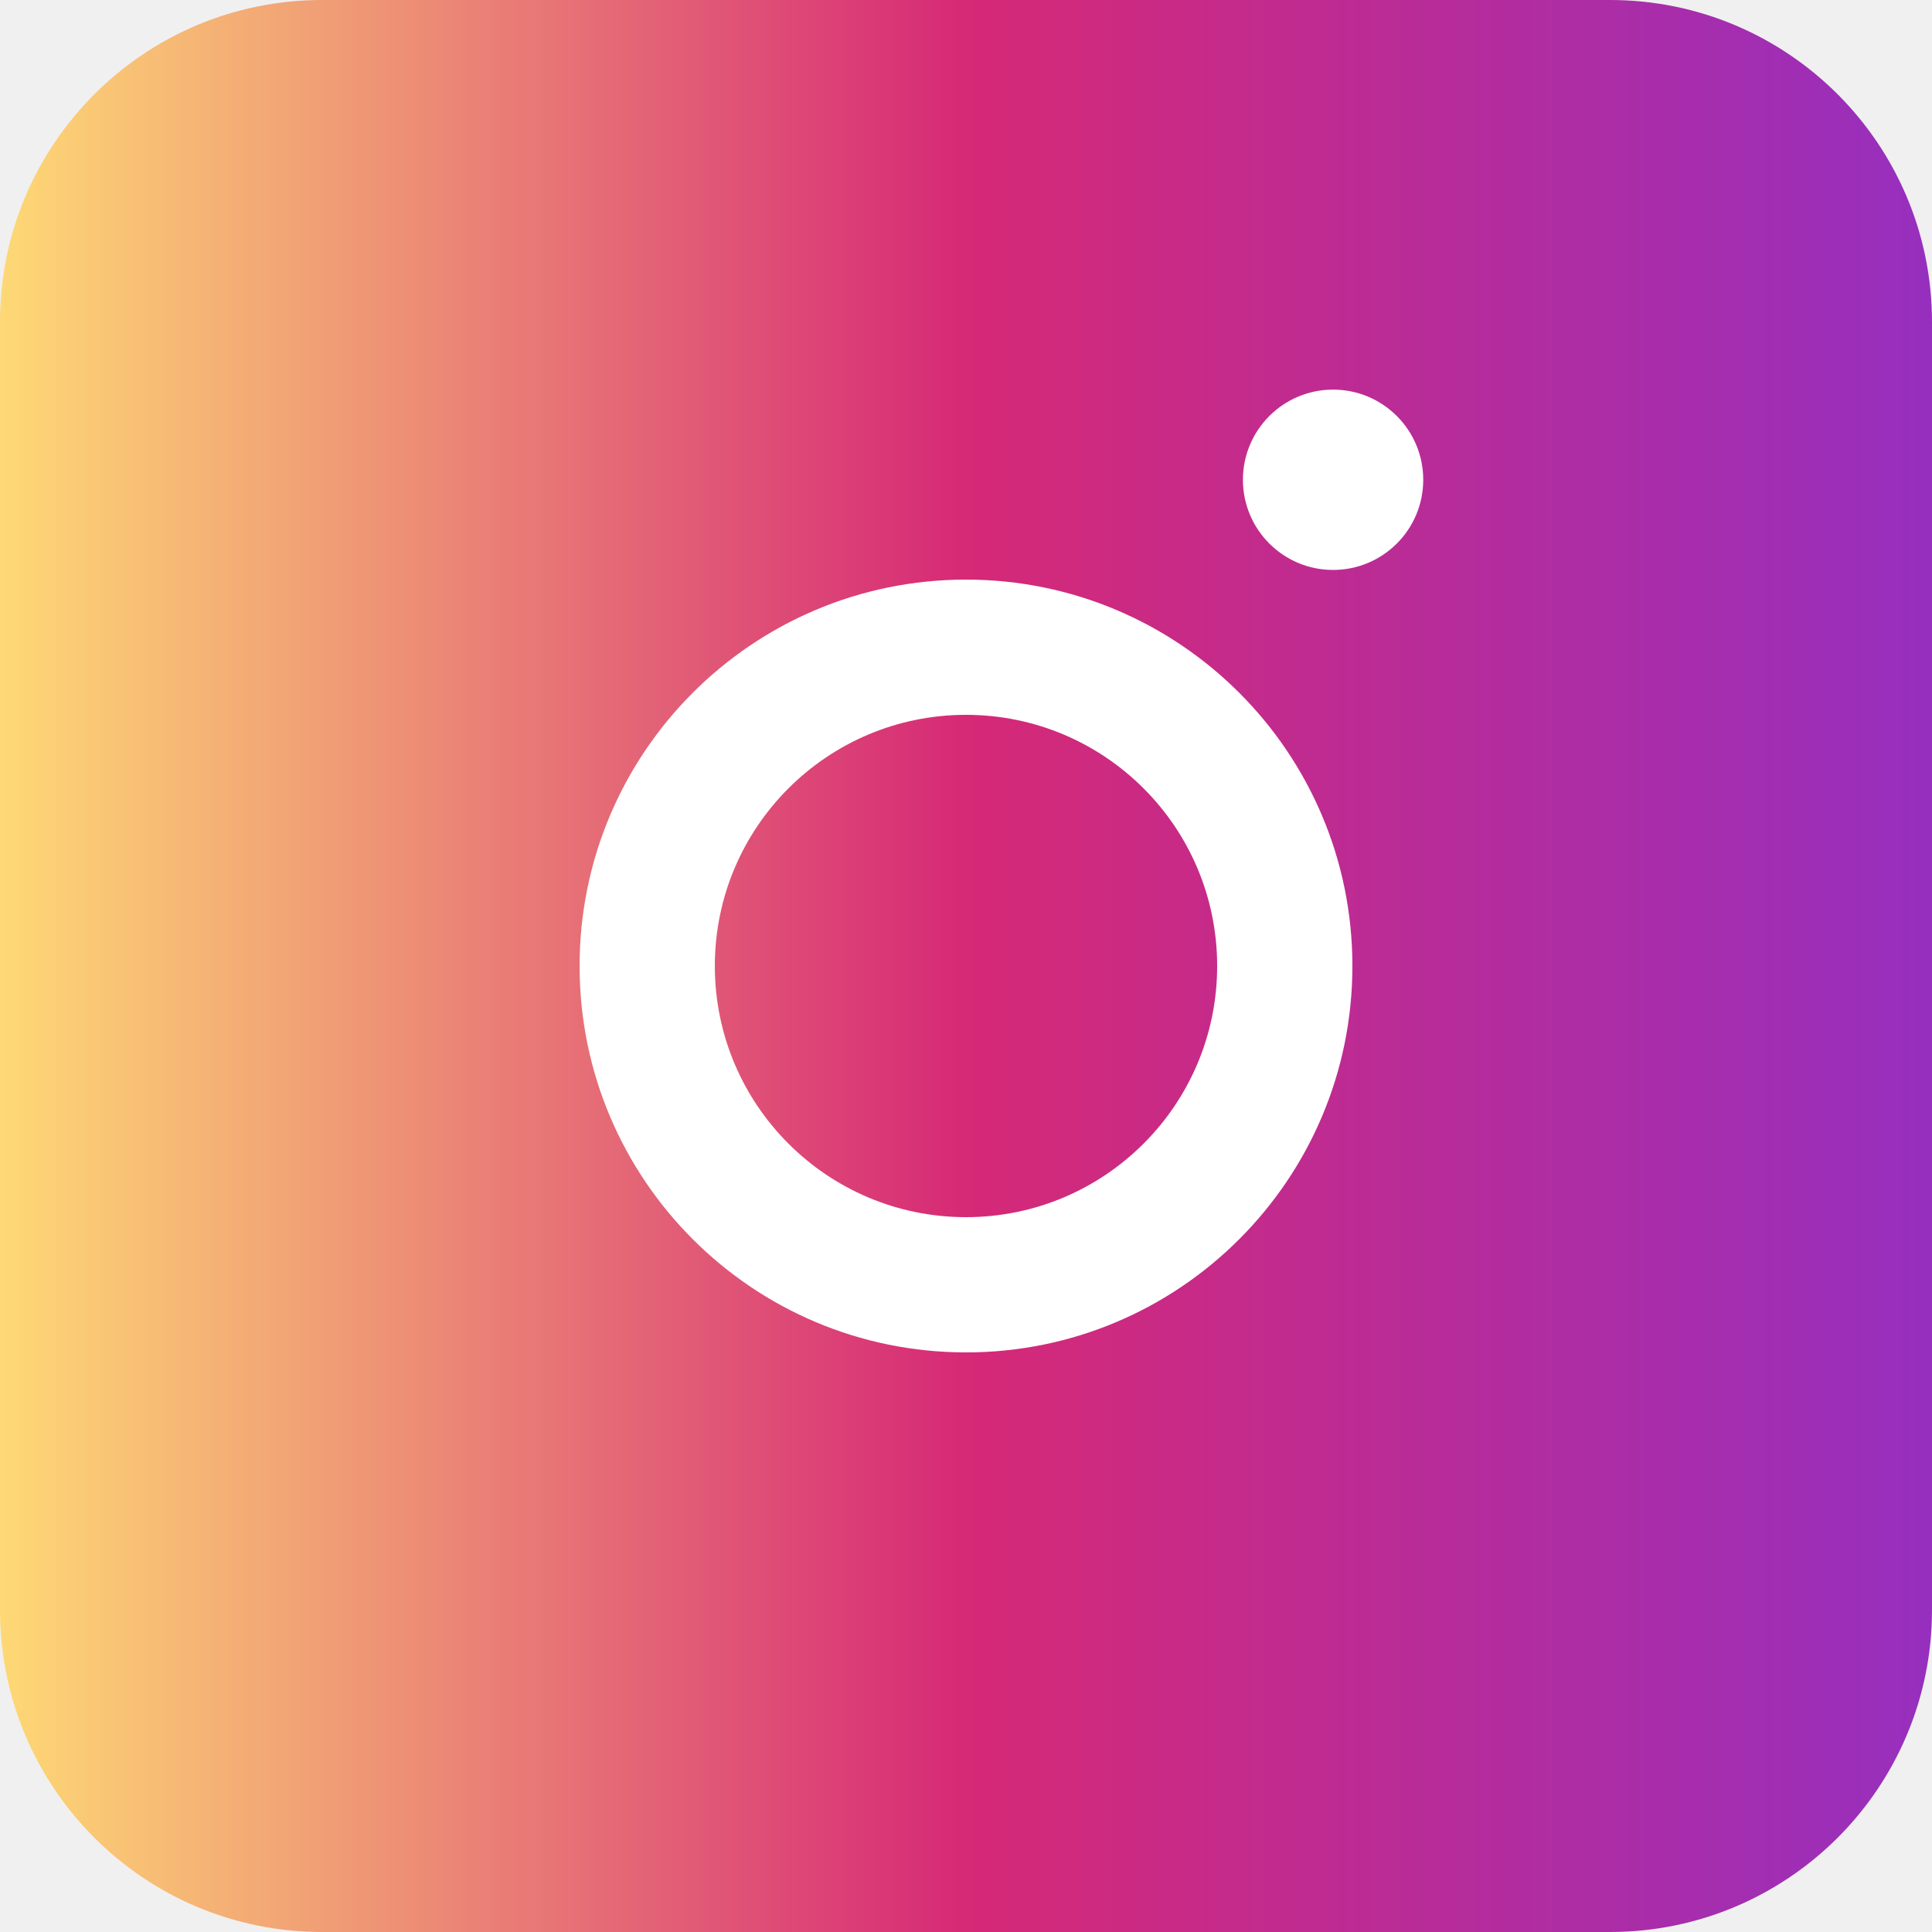
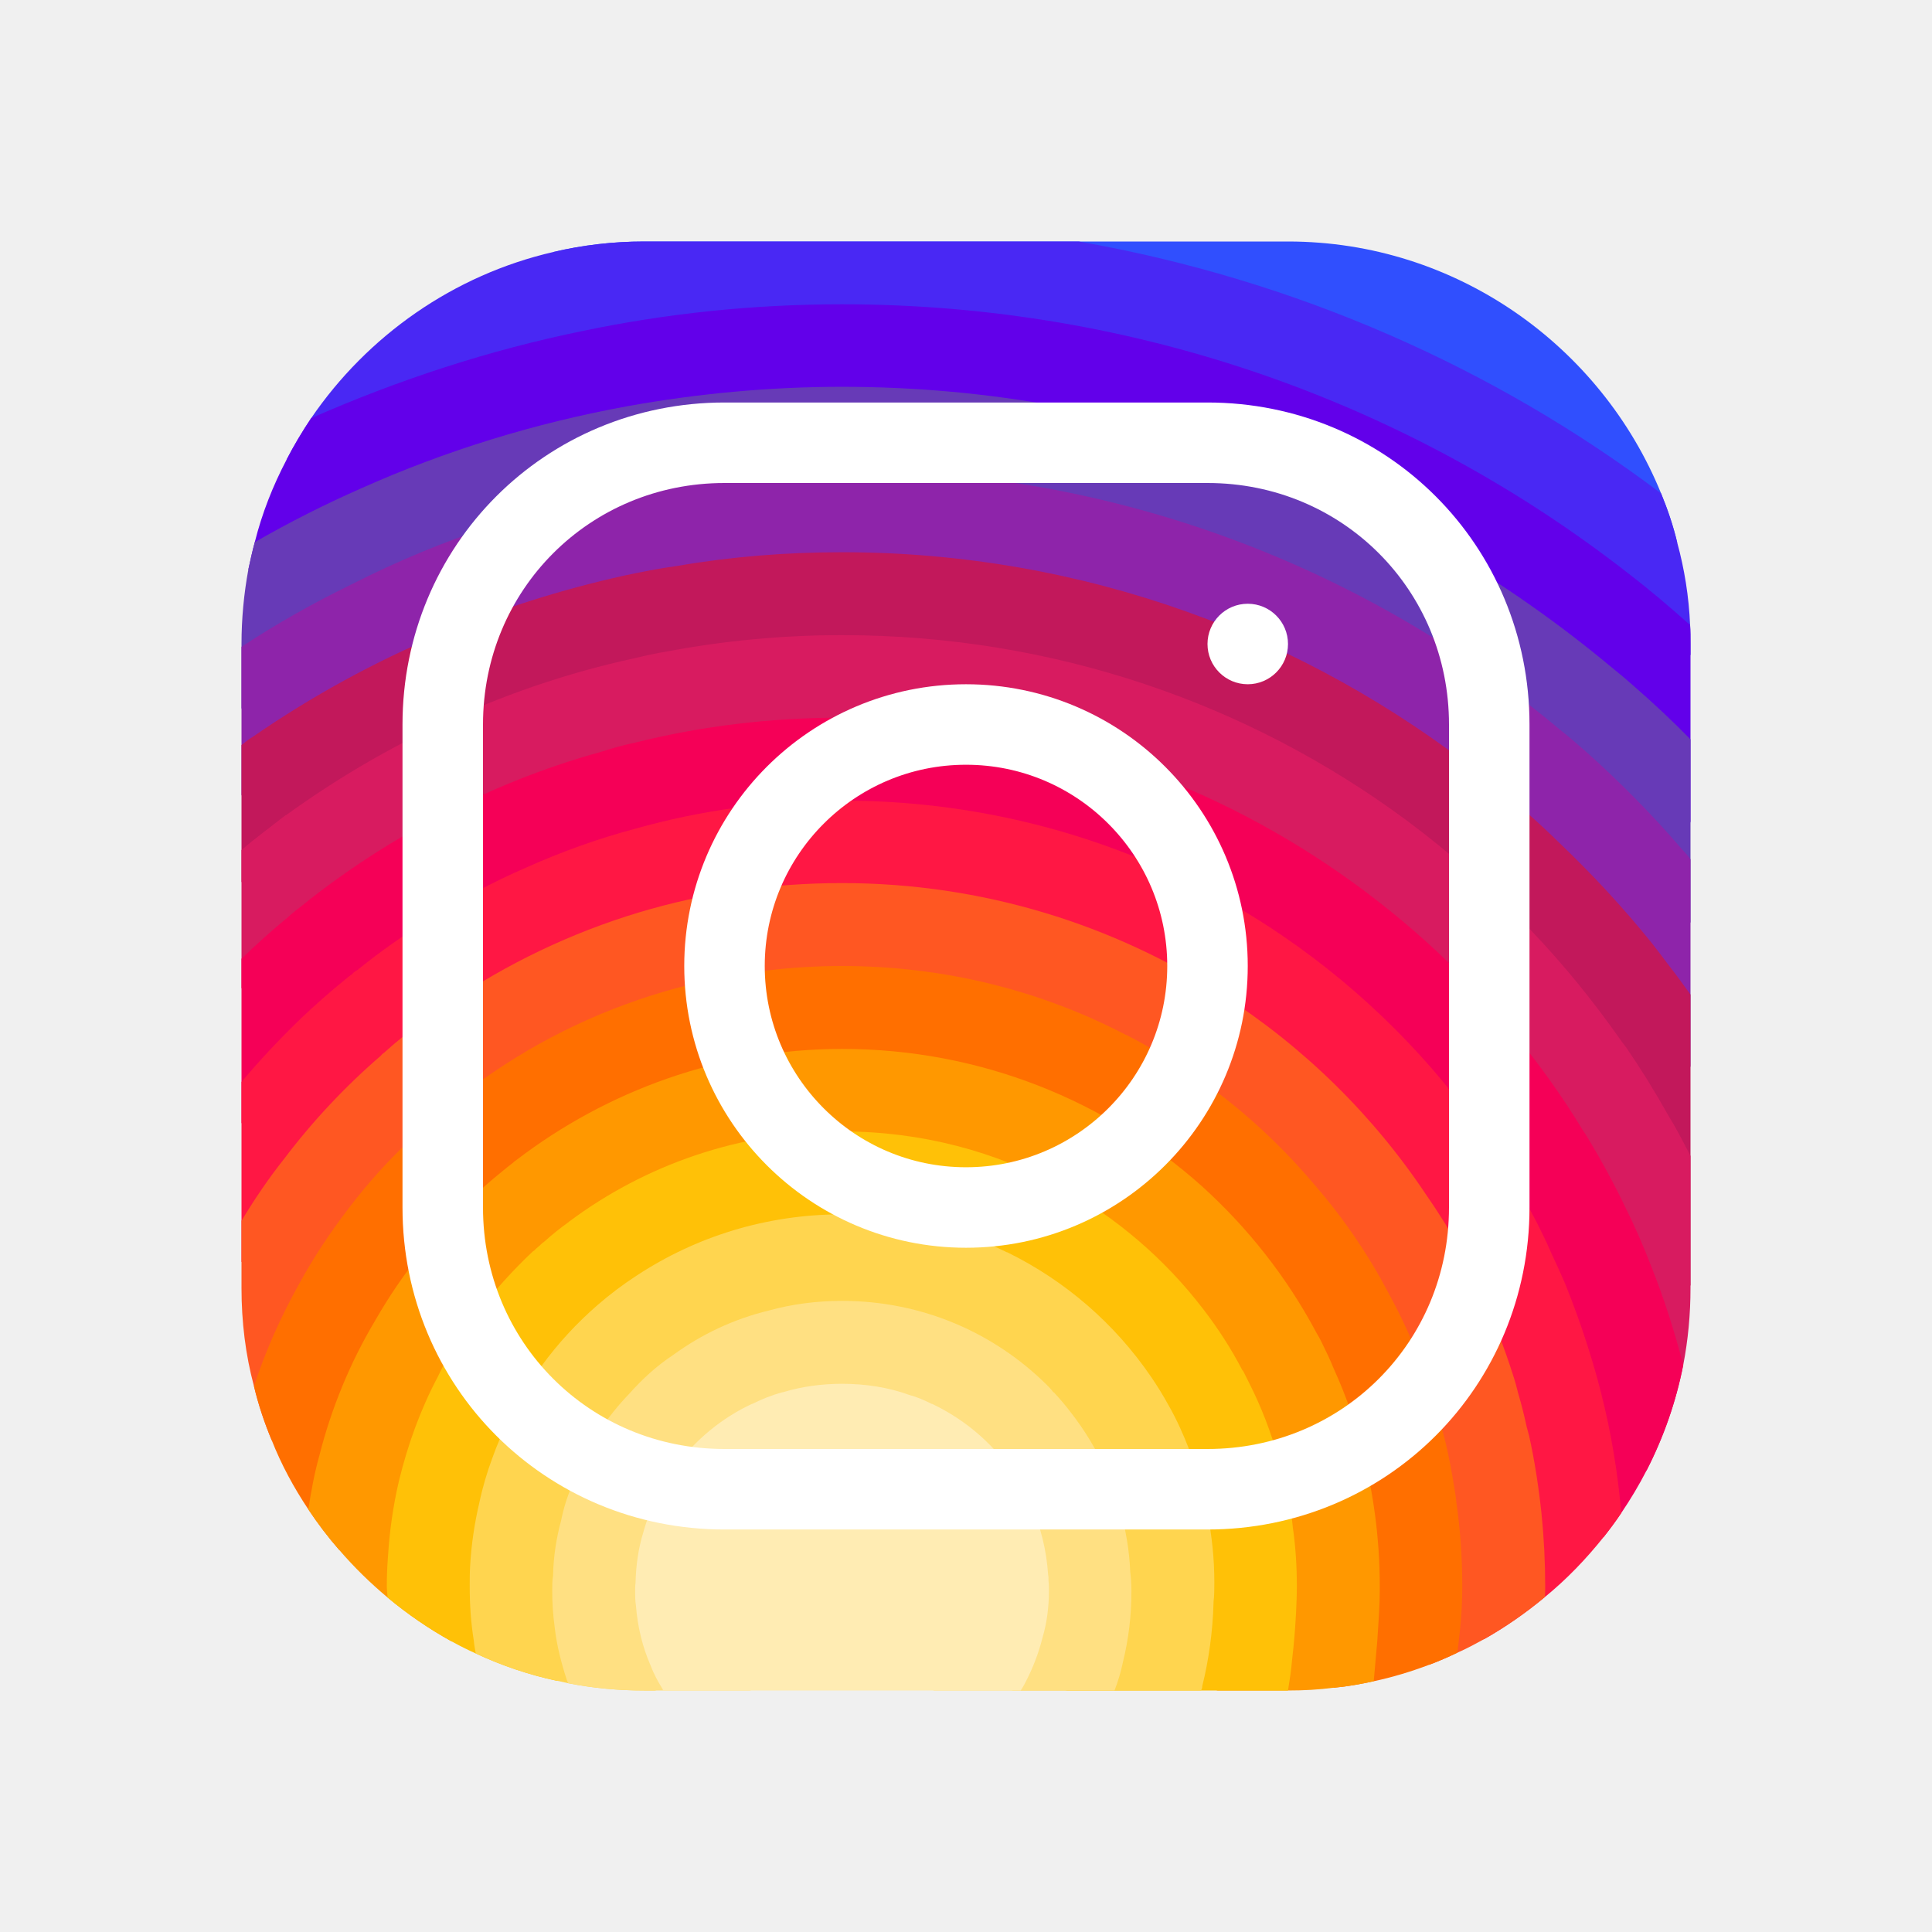
- <svg xmlns="http://www.w3.org/2000/svg" viewBox="0 0 24 24" width="24" height="24">
-   <defs>
-     <linearGradient id="ig" x1="0" x2="1">
-       <stop offset="0" stop-color="#feda75" />
-       <stop offset="0.5" stop-color="#d62976" />
-       <stop offset="1" stop-color="#962fbf" />
-     </linearGradient>
-   </defs>
-   <rect width="24" height="24" rx="4" fill="url(#ig)" />
-   <path d="M12 7.2a4.8 4.8 0 1 0 0 9.6 4.8 4.8 0 0 0 0-9.6zm0 7.92a3.12 3.12 0 1 1 0-6.24 3.12 3.12 0 0 1 0 6.24zM16.56 7.08a1.12 1.12 0 1 1 0-2.24 1.12 1.12 0 0 1 0 2.24z" fill="#fff" />
+ <svg xmlns="http://www.w3.org/2000/svg" viewBox="0 0 48 48" width="48px" height="48px">
+   <path fill="#304ffe" d="M41.67,13.48c-0.4,0.26-0.97,0.5-1.21,0.77c-0.09,0.09-0.14,0.19-0.12,0.29v1.03l-0.3,1.01l-0.3,1l-0.33,1.1 l-0.68,2.25l-0.66,2.22l-0.5,1.67c0,0.26-0.01,0.52-0.03,0.77c-0.07,0.96-0.27,1.88-0.59,2.74c-0.19,0.53-0.42,1.04-0.7,1.52 c-0.1,0.19-0.22,0.38-0.34,0.56c-0.4,0.63-0.88,1.21-1.41,1.72c-0.41,0.41-0.86,0.79-1.35,1.11c0,0,0,0-0.01,0 c-0.08,0.07-0.17,0.13-0.27,0.18c-0.31,0.21-0.64,0.39-0.98,0.55c-0.23,0.12-0.46,0.22-0.7,0.31c-0.05,0.03-0.11,0.05-0.16,0.07 c-0.57,0.27-1.23,0.45-1.89,0.54c-0.04,0.01-0.07,0.01-0.11,0.02c-0.4,0.07-0.79,0.13-1.19,0.16c-0.18,0.02-0.37,0.03-0.55,0.03 l-0.71-0.04l-3.42-0.18c0-0.01-0.01,0-0.01,0l-1.72-0.09c-0.13,0-0.27,0-0.4-0.01c-0.54-0.02-1.06-0.08-1.58-0.19 c-0.01,0-0.01,0-0.01,0c-0.95-0.18-1.86-0.5-2.71-0.93c-0.47-0.24-0.93-0.51-1.36-0.82c-0.18-0.13-0.35-0.27-0.52-0.42 c-0.48-0.4-0.91-0.83-1.31-1.27c-0.06-0.06-0.11-0.12-0.16-0.18c-0.06-0.06-0.12-0.13-0.17-0.19c-0.38-0.48-0.7-0.97-0.96-1.49 c-0.24-0.46-0.43-0.95-0.58-1.49c-0.06-0.19-0.11-0.37-0.15-0.57c-0.01-0.01-0.02-0.03-0.02-0.05c-0.1-0.41-0.19-0.84-0.24-1.27 c-0.06-0.33-0.09-0.66-0.09-1c-0.02-0.13-0.02-0.27-0.02-0.4l1.91-2.95l1.87-2.88l0.85-1.31l0.77-1.18l0.26-0.41v-1.03 c0.02-0.23,0.03-0.47,0.02-0.69c-0.01-0.7-0.15-1.38-0.38-2.03c-0.22-0.69-0.53-1.34-0.85-1.94c-0.38-0.69-0.78-1.31-1.11-1.87 C14,7.4,13.66,6.73,13.75,6.26C14.47,6.09,15.23,6,16,6h16c4.18,0,7.78,2.6,9.27,6.26C41.43,12.65,41.57,13.06,41.67,13.48z" />
+   <path fill="#4928f4" d="M42,16v0.27l-1.38,0.8l-0.88,0.51l-0.97,0.56l-1.94,1.13l-1.9,1.1l-1.94,1.12l-0.77,0.45 c0,0.48-0.12,0.92-0.34,1.32c-0.31,0.58-0.83,1.06-1.49,1.47c-0.67,0.41-1.49,0.74-2.41,0.98c0,0,0-0.01-0.01,0 c-3.56,0.92-8.42,0.5-10.78-1.26c-0.66-0.49-1.12-1.09-1.32-1.78c-0.06-0.23-0.09-0.48-0.09-0.73v-7.19 c0.01-0.15-0.09-0.3-0.27-0.45c-0.54-0.43-1.81-0.84-3.23-1.25c-1.11-0.31-2.3-0.62-3.3-0.92c-0.79-0.24-1.46-0.48-1.86-0.71 c0.18-0.35,0.39-0.7,0.61-1.03c1.4-2.05,3.54-3.56,6.02-4.13C14.47,6.09,15.23,6,16,6h10.8c5.37,0.94,10.32,3.13,14.47,6.26 c0.16,0.39,0.3,0.8,0.4,1.22c0.18,0.66,0.29,1.34,0.32,2.05C42,15.68,42,15.84,42,16z" />
+   <path fill="#6200ea" d="M42,16v4.41l-0.22,0.68l-0.75,2.33l-0.78,2.4l-0.41,1.28l-0.38,1.19l-0.37,1.13l-0.36,1.12l-0.19,0.59 l-0.25,0.78c0,0.76-0.02,1.43-0.07,2c-0.01,0.06-0.02,0.12-0.02,0.18c-0.06,0.53-0.14,0.98-0.27,1.36 c-0.01,0.06-0.03,0.12-0.05,0.17c-0.26,0.72-0.65,1.18-1.23,1.48c-0.14,0.08-0.3,0.14-0.47,0.2c-0.53,0.18-1.2,0.27-2.02,0.32 c-0.6,0.04-1.29,0.05-2.07,0.05H31.4l-1.19-0.05L30,37.61l-2.17-0.09l-2.2-0.09l-7.25-0.3l-1.88-0.08h-0.26 c-0.78-0.01-1.45-0.06-2.03-0.14c-0.84-0.13-1.49-0.35-1.98-0.68c-0.7-0.45-1.11-1.11-1.35-2.03c-0.06-0.22-0.11-0.45-0.14-0.7 c-0.1-0.58-0.15-1.25-0.18-2c0-0.15,0-0.3-0.01-0.46c-0.01-0.01,0-0.01,0-0.01v-0.58c-0.01-0.29-0.01-0.59-0.01-0.9l0.05-1.61 l0.03-1.15l0.04-1.34v-0.19l0.07-2.46l0.07-2.46l0.07-2.31l0.06-2.27l0.02-0.6c0-0.31-1.05-0.49-2.22-0.64 c-0.93-0.12-1.95-0.23-2.56-0.37c0.05-0.23,0.1-0.46,0.16-0.68c0.18-0.72,0.45-1.4,0.79-2.05c0.18-0.35,0.39-0.7,0.61-1.03 c2.16-0.95,4.41-1.69,6.76-2.17c2.06-0.43,4.21-0.66,6.43-0.66c7.36,0,14.16,2.49,19.54,6.69c0.52,0.4,1.03,0.83,1.53,1.28 C42,15.68,42,15.84,42,16z" />
+   <path fill="#673ab7" d="M42,18.37v4.54l-0.55,1.06l-1.05,2.05l-0.56,1.08l-0.51,0.99l-0.22,0.43c0,0.31,0,0.61-0.02,0.9 c0,0.43-0.02,0.84-0.05,1.22c-0.04,0.45-0.1,0.86-0.16,1.24c-0.15,0.79-0.36,1.47-0.66,2.03c-0.04,0.07-0.08,0.14-0.12,0.2 c-0.11,0.18-0.24,0.35-0.38,0.51c-0.18,0.22-0.38,0.41-0.61,0.57c-0.34,0.26-0.74,0.47-1.2,0.63c-0.57,0.21-1.23,0.35-2.01,0.43 c-0.51,0.05-1.07,0.08-1.68,0.08l-0.42,0.02l-2.08,0.12h-0.01L27.5,36.6l-2.25,0.13l-3.1,0.18l-3.77,0.22l-0.55,0.03 c-0.51,0-0.99-0.03-1.45-0.09c-0.05-0.01-0.09-0.02-0.14-0.02c-0.68-0.11-1.3-0.29-1.86-0.54c-0.68-0.3-1.27-0.7-1.77-1.18 c-0.44-0.43-0.82-0.92-1.13-1.47c-0.07-0.13-0.14-0.25-0.2-0.39c-0.3-0.59-0.54-1.25-0.72-1.97c-0.03-0.12-0.06-0.25-0.08-0.38 c-0.06-0.23-0.11-0.47-0.14-0.72c-0.11-0.64-0.17-1.32-0.2-2.03v-0.01c-0.01-0.29-0.02-0.57-0.02-0.87l-0.49-1.17l-0.07-0.18 L9.5,25.99L8.75,24.2l-0.12-0.29l-0.72-1.73l-0.8-1.93c0,0,0,0-0.01,0L6.29,18.3L6,17.59V16c0-0.63,0.06-1.25,0.17-1.85 c0.05-0.23,0.1-0.46,0.16-0.68c0.85-0.49,1.74-0.94,2.65-1.34c2.08-0.93,4.31-1.62,6.62-2.04c1.72-0.31,3.51-0.48,5.32-0.48 c7.31,0,13.94,2.65,19.12,6.97c0.2,0.16,0.39,0.32,0.58,0.49C41.09,17.48,41.55,17.91,42,18.37z" />
+   <path fill="#8e24aa" d="M42,21.35v5.14l-0.57,1.19l-1.08,2.25l-0.01,0.03c0,0.43-0.02,0.82-0.05,1.17c-0.1,1.15-0.38,1.88-0.84,2.33 c-0.33,0.34-0.74,0.53-1.25,0.63c-0.03,0.01-0.07,0.01-0.1,0.02c-0.16,0.03-0.33,0.05-0.51,0.05c-0.62,0.06-1.35,0.02-2.19-0.04 c-0.09,0-0.19-0.01-0.29-0.02c-0.61-0.04-1.26-0.08-1.98-0.11c-0.39-0.01-0.8-0.02-1.22-0.02h-0.02l-1.01,0.08h-0.01l-2.27,0.16 l-2.59,0.2l-0.38,0.03l-3.03,0.22l-1.57,0.12l-1.55,0.11c-0.27,0-0.53,0-0.79-0.01c0,0-0.01-0.01-0.01,0 c-1.13-0.02-2.14-0.09-3.04-0.26c-0.83-0.14-1.56-0.36-2.18-0.69c-0.64-0.31-1.17-0.75-1.6-1.31c-0.41-0.55-0.71-1.24-0.9-2.07 c0-0.01,0-0.01,0-0.01c-0.14-0.67-0.22-1.45-0.22-2.33l-0.15-0.27L9.7,26.35l-0.13-0.22L9.5,25.99l-0.93-1.65l-0.46-0.83 l-0.58-1.03l-1-1.79L6,19.75v-3.68c0.88-0.58,1.79-1.09,2.73-1.55c1.14-0.58,2.32-1.07,3.55-1.47c1.34-0.44,2.74-0.79,4.17-1.02 c1.45-0.24,2.94-0.36,4.47-0.36c6.8,0,13.04,2.43,17.85,6.47c0.22,0.17,0.43,0.36,0.64,0.54c0.84,0.75,1.64,1.56,2.37,2.41 C41.86,21.18,41.94,21.26,42,21.35z" />
+   <path fill="#c2185b" d="M42,24.71v7.23c-0.24-0.14-0.57-0.31-0.98-0.49c-0.22-0.11-0.47-0.22-0.73-0.32 c-0.38-0.17-0.79-0.33-1.25-0.49c-0.1-0.04-0.2-0.07-0.31-0.1c-0.18-0.07-0.37-0.13-0.56-0.19c-0.59-0.18-1.24-0.35-1.92-0.5 c-0.26-0.05-0.53-0.1-0.8-0.14c-0.87-0.15-1.8-0.24-2.77-0.25c-0.08-0.01-0.17-0.01-0.25-0.01l-2.57,0.02l-3.5,0.02h-0.01 l-7.49,0.06c-2.38,0-3.84,0.57-4.72,0.8c0,0-0.01,0-0.01,0.01c-0.93,0.24-1.22,0.09-1.3-1.54c-0.02-0.45-0.03-1.03-0.03-1.74 l-0.56-0.43l-0.98-0.74l-0.6-0.46l-0.12-0.09L8.88,24.1l-0.25-0.19l-0.52-0.4l-0.96-0.72L6,21.91v-3.4 c0.1-0.08,0.19-0.15,0.29-0.21c1.45-1,3-1.85,4.64-2.54c1.46-0.62,3-1.11,4.58-1.46c0.43-0.09,0.87-0.18,1.32-0.24 c1.33-0.23,2.7-0.34,4.09-0.34c6.01,0,11.53,2.09,15.91,5.55c0.66,0.52,1.3,1.07,1.9,1.66c0.82,0.78,1.59,1.61,2.3,2.49 c0.14,0.18,0.28,0.36,0.42,0.55C41.64,24.21,41.82,24.46,42,24.71z" />
+   <path fill="#d81b60" d="M42,28.72V32c0,0.65-0.06,1.29-0.18,1.91c-0.18,0.92-0.49,1.8-0.91,2.62c-0.22,0.05-0.47,0.05-0.75,0.01 c-0.63-0.11-1.37-0.44-2.17-0.87c-0.04-0.01-0.08-0.03-0.11-0.05c-0.25-0.13-0.51-0.27-0.77-0.43c-0.53-0.29-1.09-0.61-1.65-0.91 c-0.12-0.06-0.24-0.12-0.35-0.18c-0.64-0.33-1.3-0.63-1.96-0.86c0,0,0,0-0.01,0c-0.14-0.05-0.29-0.1-0.44-0.14 c-0.57-0.16-1.15-0.26-1.71-0.26l-1.1-0.32l-4.87-1.41c0,0,0,0-0.01,0l-2.99-0.87h-0.01l-1.3-0.38c-3.76,0-6.07,1.6-7.19,0.99 c-0.44-0.23-0.7-0.81-0.79-1.95c-0.03-0.32-0.04-0.68-0.04-1.1l-1.17-0.57l-0.05-0.02h-0.01l-0.84-0.42L9.7,26.35l-0.07-0.03 l-0.17-0.09L7.5,25.28L6,24.55v-3.43c0.17-0.15,0.35-0.29,0.53-0.43c0.19-0.15,0.38-0.29,0.57-0.44c0.01,0,0.01,0,0.01,0 c1.18-0.85,2.43-1.6,3.76-2.22c1.55-0.74,3.2-1.31,4.91-1.68c0.25-0.06,0.51-0.12,0.77-0.16c1.42-0.27,2.88-0.41,4.37-0.41 c5.27,0,10.11,1.71,14.01,4.59c1.13,0.84,2.18,1.77,3.14,2.78c0.79,0.83,1.52,1.73,2.18,2.67c0.05,0.07,0.1,0.14,0.15,0.2 c0.37,0.54,0.71,1.09,1.03,1.66C41.64,28.02,41.82,28.37,42,28.72z" />
+   <path fill="#f50057" d="M41.82,33.91c-0.18,0.92-0.49,1.8-0.91,2.62c-0.19,0.37-0.4,0.72-0.63,1.06c-0.14,0.21-0.29,0.41-0.44,0.6 c-0.36-0.14-0.89-0.34-1.54-0.56c0,0,0,0,0-0.01c-0.49-0.17-1.05-0.35-1.65-0.52c-0.17-0.05-0.34-0.1-0.52-0.15 c-0.71-0.19-1.45-0.36-2.17-0.46c-0.6-0.1-1.19-0.16-1.74-0.16l-0.46-0.13h-0.01l-2.42-0.7l-1.49-0.43l-1.66-0.48h-0.01l-0.54-0.15 l-6.53-1.88l-1.88-0.54l-1.4-0.33l-2.28-0.54l-0.28-0.07c0,0,0,0-0.01,0l-2.29-0.53c0-0.01,0-0.01,0-0.01l-0.41-0.09l-0.21-0.05 l-1.67-0.39l-0.19-0.05l-1.42-1.17L6,27.9v-4.08c0.37-0.36,0.75-0.7,1.15-1.03c0.12-0.11,0.25-0.21,0.38-0.31 c0.12-0.1,0.25-0.2,0.38-0.3c0.91-0.69,1.87-1.31,2.89-1.84c1.3-0.7,2.68-1.26,4.13-1.66c0.28-0.09,0.56-0.17,0.85-0.23 c1.64-0.41,3.36-0.62,5.14-0.62c4.47,0,8.63,1.35,12.07,3.66c1.71,1.15,3.25,2.53,4.55,4.1c0.66,0.79,1.26,1.62,1.79,2.5 c0.05,0.07,0.09,0.13,0.13,0.2c0.32,0.53,0.62,1.08,0.89,1.64c0.25,0.5,0.47,1,0.67,1.52C41.34,32.25,41.6,33.07,41.82,33.91z" />
+   <path fill="#ff1744" d="M40.28,37.59c-0.14,0.21-0.29,0.41-0.44,0.6c-0.44,0.55-0.92,1.05-1.46,1.49c-0.47,0.39-0.97,0.74-1.5,1.04 c-0.2-0.05-0.4-0.11-0.61-0.19c-0.66-0.23-1.35-0.61-1.99-1.01c-0.96-0.61-1.79-1.27-2.16-1.57c-0.14-0.12-0.21-0.18-0.21-0.18 l-1.7-0.15L30,37.6l-2.2-0.19l-2.28-0.2l-3.37-0.3l-5.34-0.47l-0.02-0.01l-1.88-0.91l-1.9-0.92l-1.53-0.74l-0.33-0.16l-0.41-0.2 l-1.42-0.69L7.43,31.9l-0.59-0.29L6,31.35v-4.47c0.47-0.56,0.97-1.09,1.5-1.6c0.34-0.32,0.7-0.64,1.07-0.94 c0.06-0.05,0.12-0.1,0.18-0.14c0.04-0.05,0.09-0.08,0.13-0.1c0.59-0.48,1.21-0.91,1.85-1.3c0.74-0.47,1.52-0.89,2.33-1.24 c0.87-0.39,1.78-0.72,2.72-0.97c1.63-0.46,3.36-0.7,5.14-0.7c4.08,0,7.85,1.24,10.96,3.37c1.99,1.36,3.71,3.08,5.07,5.07 c0.45,0.64,0.85,1.32,1.22,2.02c0.13,0.26,0.26,0.52,0.37,0.78c0.12,0.25,0.23,0.5,0.34,0.75c0.21,0.52,0.4,1.04,0.57,1.58 c0.32,1,0.56,2.02,0.71,3.08C40.21,36.89,40.25,37.24,40.28,37.59z" />
+   <path fill="#ff5722" d="M38.39,39.42c0,0.08,0,0.17-0.01,0.26c-0.47,0.39-0.97,0.74-1.5,1.04c-0.22,0.12-0.44,0.24-0.67,0.34 c-0.23,0.11-0.46,0.21-0.7,0.3c-0.34-0.18-0.8-0.4-1.29-0.61c-0.69-0.31-1.44-0.59-2.02-0.68c-0.14-0.03-0.27-0.04-0.39-0.04 l-1.64-0.21h-0.02l-2.04-0.27l-2.06-0.27l-0.96-0.12l-7.56-0.98c-0.49,0-1.01-0.03-1.55-0.1c-0.66-0.06-1.35-0.16-2.04-0.3 c-0.68-0.12-1.37-0.28-2.03-0.45c-0.69-0.16-1.37-0.35-2-0.53c-0.73-0.22-1.41-0.43-1.98-0.62c-0.47-0.15-0.87-0.29-1.18-0.4 c-0.18-0.43-0.33-0.88-0.44-1.34C6.1,33.66,6,32.84,6,32v-1.67c0.32-0.53,0.67-1.05,1.06-1.54c0.71-0.94,1.52-1.8,2.4-2.56 c0.03-0.04,0.07-0.07,0.1-0.09l0.01-0.01c0.31-0.28,0.63-0.53,0.97-0.77c0.04-0.04,0.08-0.07,0.12-0.1 c0.16-0.12,0.33-0.24,0.51-0.35c1.43-0.97,3.01-1.73,4.7-2.24c1.6-0.48,3.29-0.73,5.05-0.73c3.49,0,6.75,1.03,9.47,2.79 c2.01,1.29,3.74,2.99,5.06,4.98c0.16,0.23,0.31,0.46,0.46,0.7c0.69,1.17,1.26,2.43,1.68,3.75c0.05,0.15,0.09,0.3,0.13,0.46 c0.08,0.27,0.15,0.55,0.21,0.83c0.02,0.07,0.04,0.14,0.06,0.22c0.14,0.63,0.24,1.29,0.31,1.95c0,0.01,0,0.01,0,0.01 C38.36,38.22,38.39,38.82,38.39,39.42z" />
+   <path fill="#ff6f00" d="M36.33,39.42c0,0.35-0.02,0.73-0.06,1.11c-0.02,0.18-0.04,0.36-0.06,0.53c-0.23,0.11-0.46,0.21-0.7,0.3 c-0.45,0.17-0.91,0.31-1.38,0.41c-0.32,0.07-0.65,0.13-0.98,0.16h-0.01c-0.31-0.19-0.67-0.42-1.04-0.68 c-0.67-0.47-1.37-1-1.93-1.43c-0.01-0.01-0.01-0.01-0.02-0.02c-0.59-0.45-1.01-0.79-1.01-0.79l-1.06,0.04l-2.04,0.07l-0.95,0.04 l-3.82,0.14l-3.23,0.12c-0.21,0.01-0.46,0.01-0.77,0h-0.01c-0.42-0.01-0.92-0.04-1.47-0.09c-0.64-0.05-1.34-0.11-2.05-0.18 c-0.69-0.08-1.39-0.16-2.06-0.24c-0.74-0.08-1.44-0.17-2.04-0.25c-0.47-0.06-0.88-0.11-1.21-0.15c-0.28-0.32-0.53-0.65-0.77-1.01 c-0.36-0.54-0.67-1.11-0.91-1.72c-0.18-0.43-0.33-0.88-0.44-1.34c0.29-0.89,0.67-1.73,1.12-2.54c0.36-0.66,0.78-1.29,1.24-1.89 c0.45-0.59,0.94-1.14,1.47-1.64v-0.01c0.15-0.15,0.3-0.29,0.45-0.42c0.28-0.26,0.57-0.5,0.87-0.73h0.01 c0.01-0.02,0.02-0.02,0.03-0.03c0.24-0.19,0.49-0.36,0.74-0.53c1.48-1.01,3.15-1.76,4.95-2.2c1.19-0.29,2.44-0.45,3.73-0.45 c2.54,0,4.94,0.61,7.05,1.71h0.01c1.81,0.93,3.41,2.21,4.7,3.75c0.71,0.82,1.32,1.72,1.82,2.67c0.35,0.64,0.65,1.31,0.9,1.99 c0.02,0.06,0.04,0.11,0.06,0.16c0.17,0.5,0.32,1.02,0.45,1.54c0.09,0.37,0.16,0.75,0.22,1.13c0.02,0.12,0.04,0.23,0.05,0.35 C36.28,37.99,36.33,38.7,36.33,39.42z" />
+   <path fill="#ff9800" d="M34.28,39.42v0.1c0,0.34-0.03,0.77-0.06,1.23c-0.03,0.34-0.06,0.69-0.09,1.02c-0.32,0.07-0.65,0.13-0.98,0.16 h-0.01C32.76,41.98,32.39,42,32,42h-1.75l-0.38-0.11l-1.97-0.6l-2-0.6l-4.63-1.39l-2-0.6c0,0-0.83,0.33-2,0.72h-0.01 c-0.45,0.15-0.94,0.31-1.46,0.47c-0.65,0.19-1.34,0.38-2.02,0.53c-0.7,0.16-1.39,0.28-2.01,0.33c-0.19,0.02-0.38,0.03-0.55,0.03 c-0.56-0.31-1.1-0.68-1.59-1.09c-0.43-0.36-0.83-0.75-1.2-1.18c-0.28-0.32-0.53-0.65-0.77-1.01c0.07-0.45,0.15-0.89,0.27-1.32 c0.3-1.19,0.77-2.33,1.39-3.37c0.34-0.59,0.72-1.16,1.16-1.69c0.01-0.03,0.04-0.06,0.07-0.08c-0.01-0.01,0-0.01,0-0.01 c0.13-0.17,0.27-0.33,0.41-0.48c0-0.01,0-0.01,0-0.01c0.41-0.44,0.83-0.86,1.29-1.25c0.16-0.13,0.31-0.26,0.48-0.39 c0.03-0.03,0.06-0.05,0.1-0.08c2.25-1.72,5.06-2.76,8.09-2.76c3.44,0,6.57,1.29,8.94,3.41c1.14,1.03,2.11,2.26,2.84,3.63 c0.06,0.1,0.12,0.21,0.17,0.32c0.09,0.18,0.18,0.37,0.26,0.57c0.33,0.72,0.59,1.48,0.77,2.26c0.02,0.08,0.04,0.16,0.06,0.24 c0.08,0.37,0.15,0.75,0.2,1.13C34.24,38.21,34.28,38.81,34.28,39.42z" />
+   <path fill="#ffc107" d="M32.22,39.42c0,0.2-0.01,0.42-0.02,0.65c-0.02,0.37-0.05,0.77-0.1,1.18c-0.02,0.25-0.06,0.5-0.1,0.75h-5.48 l-1.06-0.17l-4.14-0.66l-0.59-0.09l-1.35-0.22c-0.59,0-1.87,0.26-3.22,0.51c-0.71,0.13-1.43,0.27-2.08,0.36 c-0.08,0.01-0.16,0.02-0.23,0.03h-0.01c-0.7-0.15-1.38-0.38-2.02-0.68c-0.2-0.09-0.4-0.19-0.6-0.3c-0.56-0.31-1.1-0.68-1.59-1.09 c-0.01-0.12-0.02-0.22-0.02-0.27c0-0.26,0.01-0.51,0.03-0.76c0.04-0.64,0.13-1.26,0.27-1.86c0.22-0.91,0.54-1.79,0.97-2.6 c0.08-0.17,0.17-0.34,0.27-0.5c0.04-0.08,0.09-0.15,0.13-0.23c0.18-0.29,0.38-0.57,0.58-0.85c0.42-0.55,0.89-1.07,1.39-1.54 c0.01,0,0.01,0,0.01,0c0.04-0.04,0.08-0.08,0.12-0.11c0.05-0.04,0.09-0.09,0.14-0.12c0.2-0.18,0.4-0.34,0.61-0.49 c0-0.01,0.01-0.01,0.01-0.01c1.89-1.41,4.23-2.24,6.78-2.24c1.98,0,3.82,0.5,5.43,1.38h0.01c1.38,0.76,2.58,1.79,3.53,3.03 c0.37,0.48,0.7,0.99,0.98,1.53h0.01c0.05,0.1,0.1,0.2,0.15,0.3c0.3,0.59,0.54,1.21,0.72,1.85h0.01c0.01,0.05,0.03,0.1,0.04,0.15 c0.12,0.43,0.22,0.87,0.29,1.32c0.01,0.09,0.02,0.19,0.03,0.28C32.19,38.43,32.22,38.92,32.22,39.42z" />
+   <path fill="#ffd54f" d="M30.17,39.31c0,0.16,0,0.33-0.02,0.49v0.01c0,0.01,0,0.01,0,0.01c-0.02,0.72-0.12,1.43-0.28,2.07 c0,0.04-0.01,0.07-0.03,0.11h-4.67l-3.85-0.83l-0.51-0.11l-0.08,0.02l-4.27,0.88L16.27,42H16c-0.64,0-1.27-0.06-1.88-0.18 c-0.09-0.02-0.18-0.04-0.27-0.06h-0.01c-0.7-0.15-1.38-0.38-2.02-0.68c-0.02-0.11-0.04-0.22-0.05-0.33 c-0.07-0.43-0.1-0.88-0.1-1.33c0-0.17,0-0.34,0.01-0.51c0.03-0.54,0.11-1.07,0.23-1.58c0.08-0.38,0.19-0.75,0.32-1.1 c0.11-0.31,0.24-0.61,0.38-0.9c0.12-0.25,0.26-0.49,0.4-0.73c0.14-0.23,0.29-0.45,0.45-0.67c0.4-0.55,0.87-1.06,1.39-1.51 c0.3-0.26,0.63-0.51,0.97-0.73c1.46-0.96,3.21-1.52,5.1-1.52c0.37,0,0.73,0.02,1.08,0.07h0.02c1.07,0.12,2.07,0.42,2.99,0.87 c0.01,0,0.01,0,0.01,0c1.45,0.71,2.68,1.78,3.58,3.1c0.15,0.22,0.3,0.46,0.43,0.7c0.11,0.19,0.21,0.39,0.3,0.59 c0.14,0.31,0.27,0.64,0.38,0.97h0.01c0.11,0.37,0.21,0.74,0.28,1.13v0.01C30.11,38.16,30.17,38.73,30.17,39.31z" />
+   <path fill="#ffe082" d="M28.11,39.52v0.03c0,0.59-0.07,1.17-0.21,1.74c-0.05,0.24-0.12,0.48-0.21,0.71h-4.48l-2.29-0.63L18.63,42H16 c-0.64,0-1.27-0.06-1.88-0.18c-0.02-0.03-0.03-0.06-0.04-0.09c-0.14-0.43-0.25-0.86-0.3-1.31c-0.04-0.29-0.06-0.59-0.06-0.9 c0-0.12,0-0.25,0.02-0.37c0.01-0.47,0.08-0.93,0.2-1.37c0.06-0.3,0.15-0.59,0.27-0.87c0.04-0.14,0.1-0.27,0.17-0.4 c0.15-0.34,0.33-0.67,0.53-0.99c0.22-0.32,0.46-0.62,0.73-0.9c0.32-0.36,0.68-0.69,1.09-0.96c0.7-0.51,1.5-0.89,2.37-1.1 c0.58-0.16,1.19-0.24,1.82-0.24c2,0,3.79,0.8,5.09,2.09c0.05,0.05,0.11,0.11,0.16,0.18h0.01c0.14,0.15,0.27,0.3,0.4,0.47 c0.37,0.47,0.68,0.98,0.92,1.54c0.12,0.26,0.22,0.53,0.3,0.81c0.01,0.04,0.02,0.07,0.03,0.11c0.14,0.49,0.23,1,0.25,1.53 C28.1,39.2,28.11,39.36,28.11,39.52z" />
+   <path fill="#ffecb3" d="M26.06,39.52c0,0.41-0.05,0.8-0.16,1.17c-0.1,0.4-0.25,0.78-0.44,1.14c-0.03,0.06-0.1,0.17-0.1,0.17h-8.88 c-0.01-0.01-0.02-0.03-0.02-0.04c-0.12-0.19-0.22-0.38-0.3-0.59c-0.2-0.46-0.32-0.96-0.36-1.48c-0.02-0.12-0.02-0.25-0.02-0.37 c0-0.06,0-0.13,0.01-0.19c0.01-0.44,0.07-0.86,0.19-1.25c0.1-0.36,0.23-0.69,0.4-1.01c0,0,0.01-0.01,0.01-0.02 c0.12-0.21,0.25-0.42,0.4-0.62c0.49-0.66,1.14-1.2,1.89-1.55c0.01,0,0.01,0,0.01,0c0.24-0.12,0.49-0.22,0.75-0.29c0,0,0,0,0.01,0 c0.46-0.14,0.96-0.21,1.47-0.21c0.59,0,1.16,0.09,1.68,0.28c0.19,0.05,0.37,0.13,0.55,0.22c0,0,0,0,0.01,0 c0.86,0.41,1.59,1.05,2.09,1.85c0.1,0.15,0.19,0.31,0.27,0.48c0.04,0.07,0.08,0.15,0.11,0.22c0.23,0.52,0.37,1.09,0.41,1.69 c0.01,0.05,0.01,0.1,0.01,0.16C26.06,39.36,26.06,39.44,26.06,39.52z" />
+   <g>
+     <path fill="none" stroke="#fff" stroke-linecap="round" stroke-linejoin="round" stroke-miterlimit="10" stroke-width="2" d="M30,11H18c-3.9,0-7,3.1-7,7v12c0,3.9,3.1,7,7,7h12c3.9,0,7-3.1,7-7V18C37,14.1,33.9,11,30,11z" />
+     <circle cx="31" cy="16" r="1" fill="#fff" />
+   </g>
+   <g>
+     <circle cx="24" cy="24" r="6" fill="none" stroke="#fff" stroke-linecap="round" stroke-linejoin="round" stroke-miterlimit="10" stroke-width="2" />
+   </g>
</svg>
